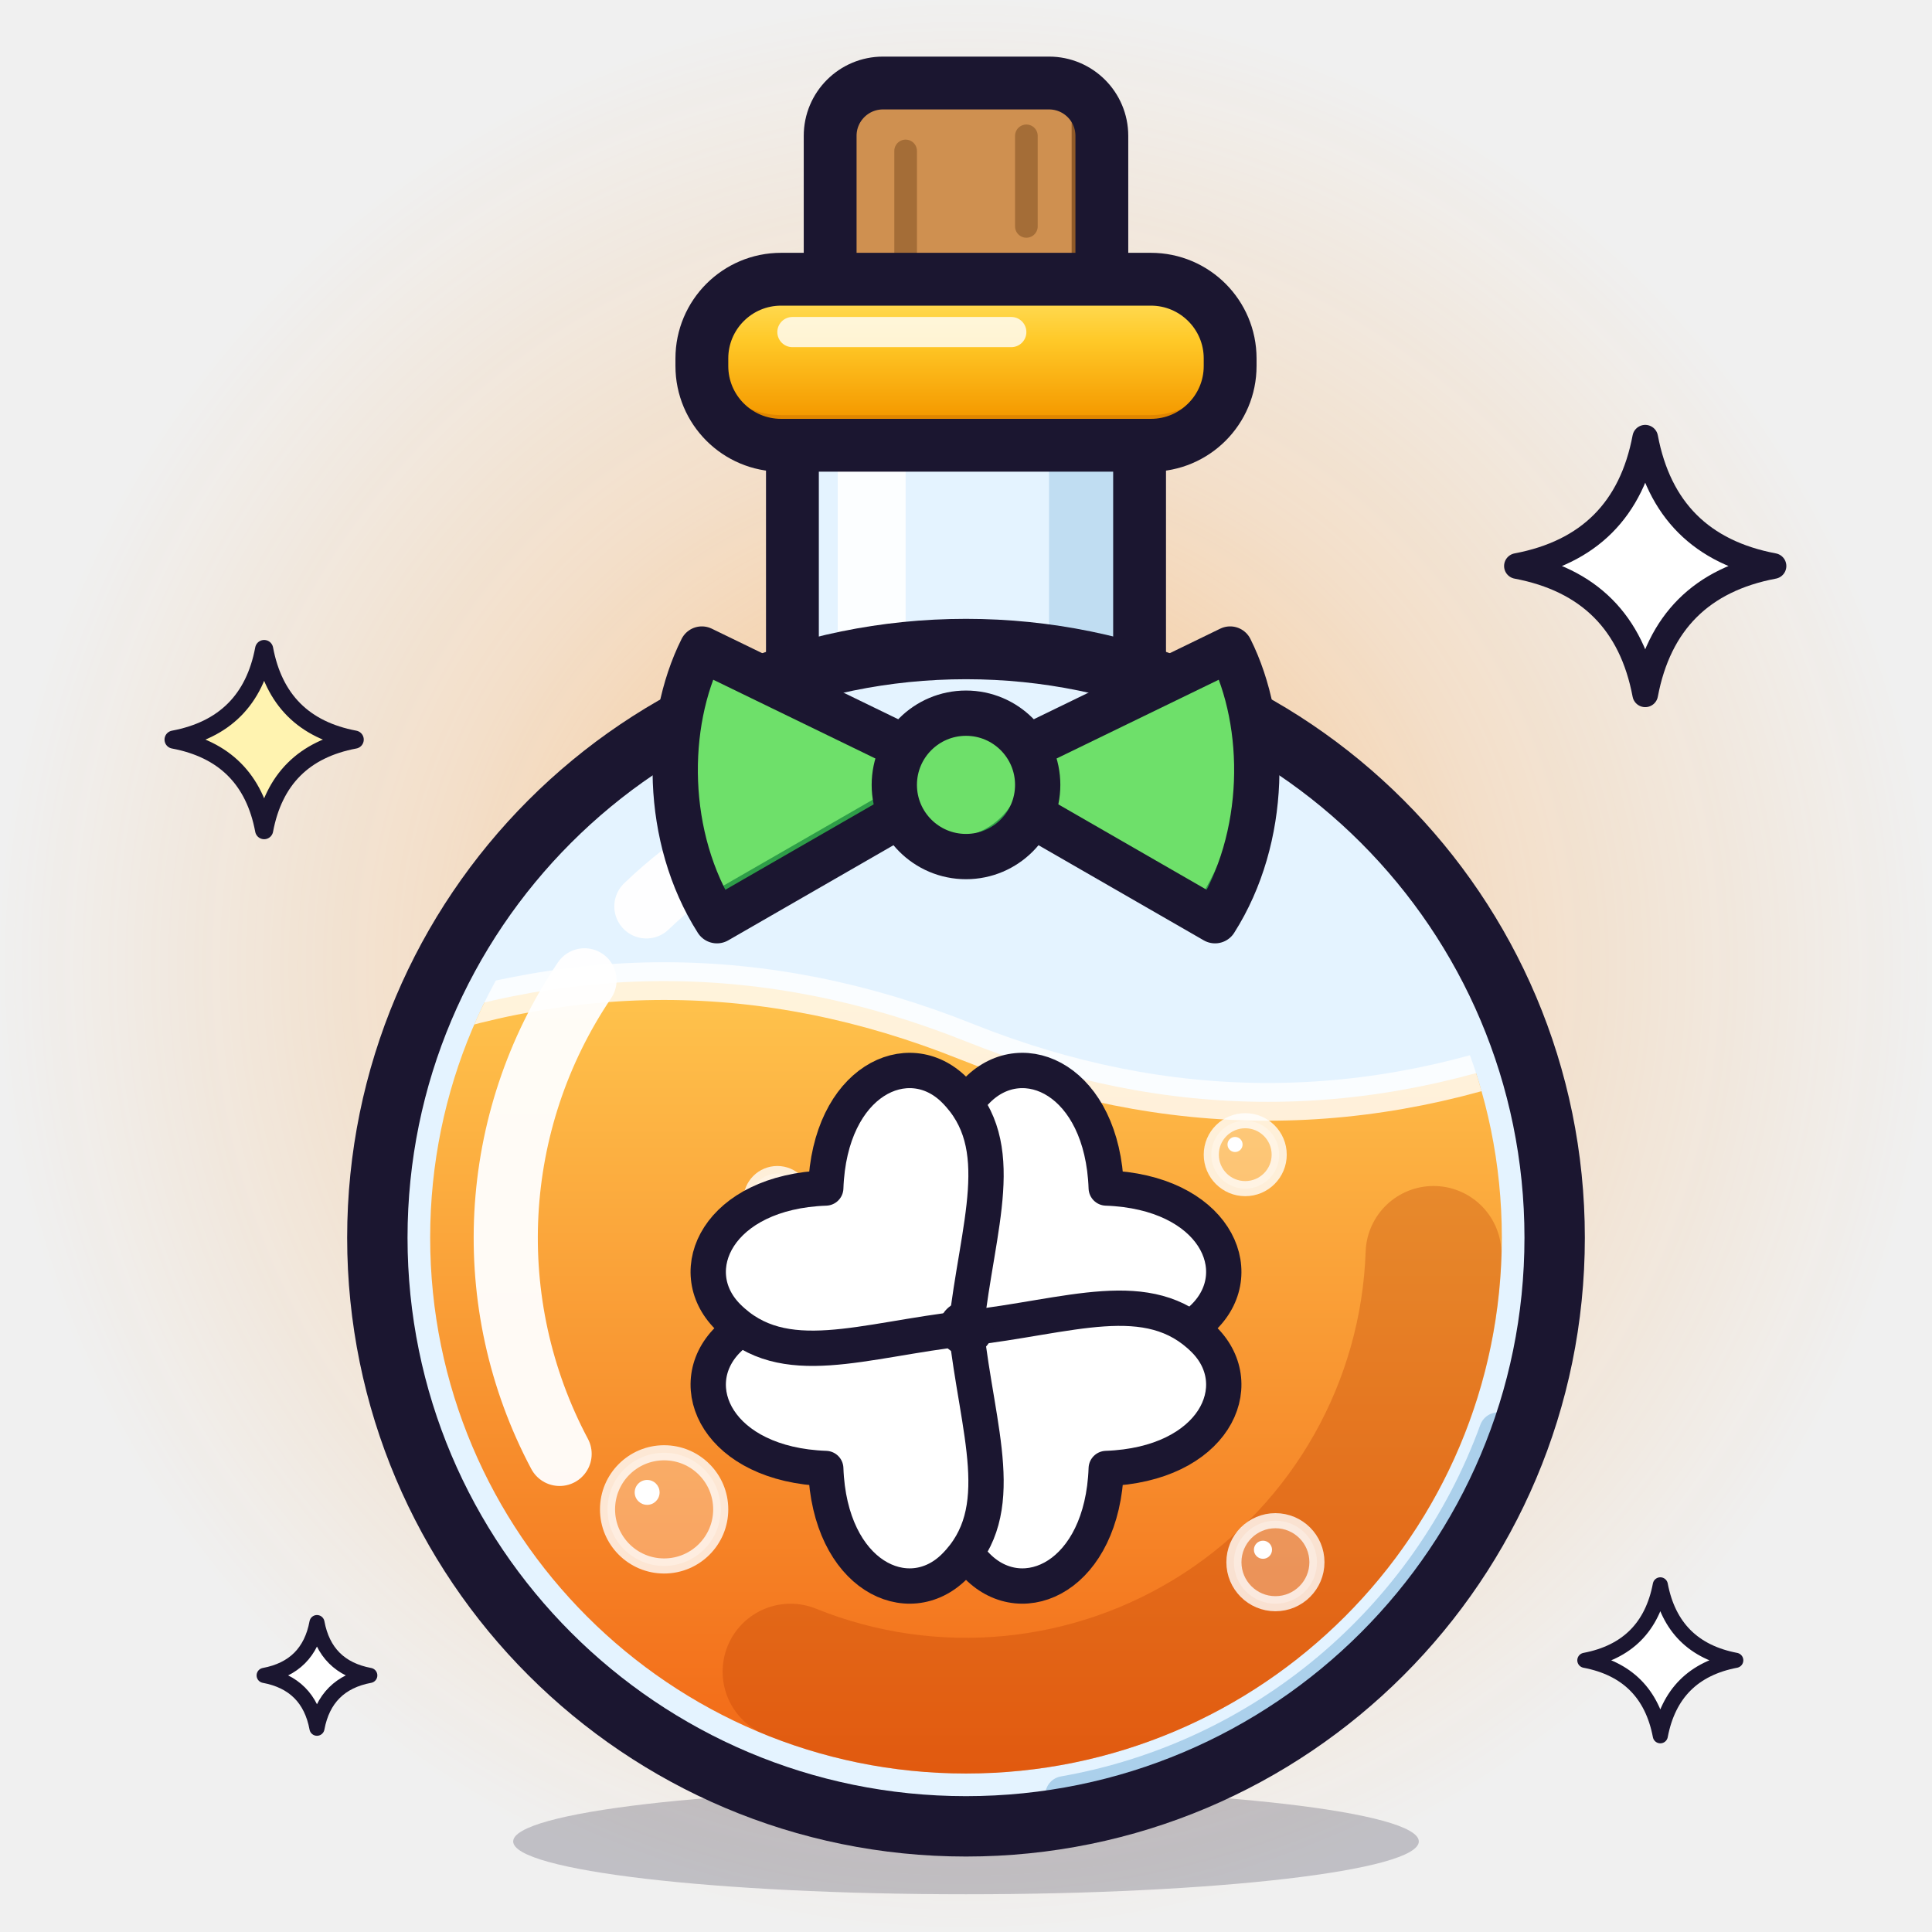
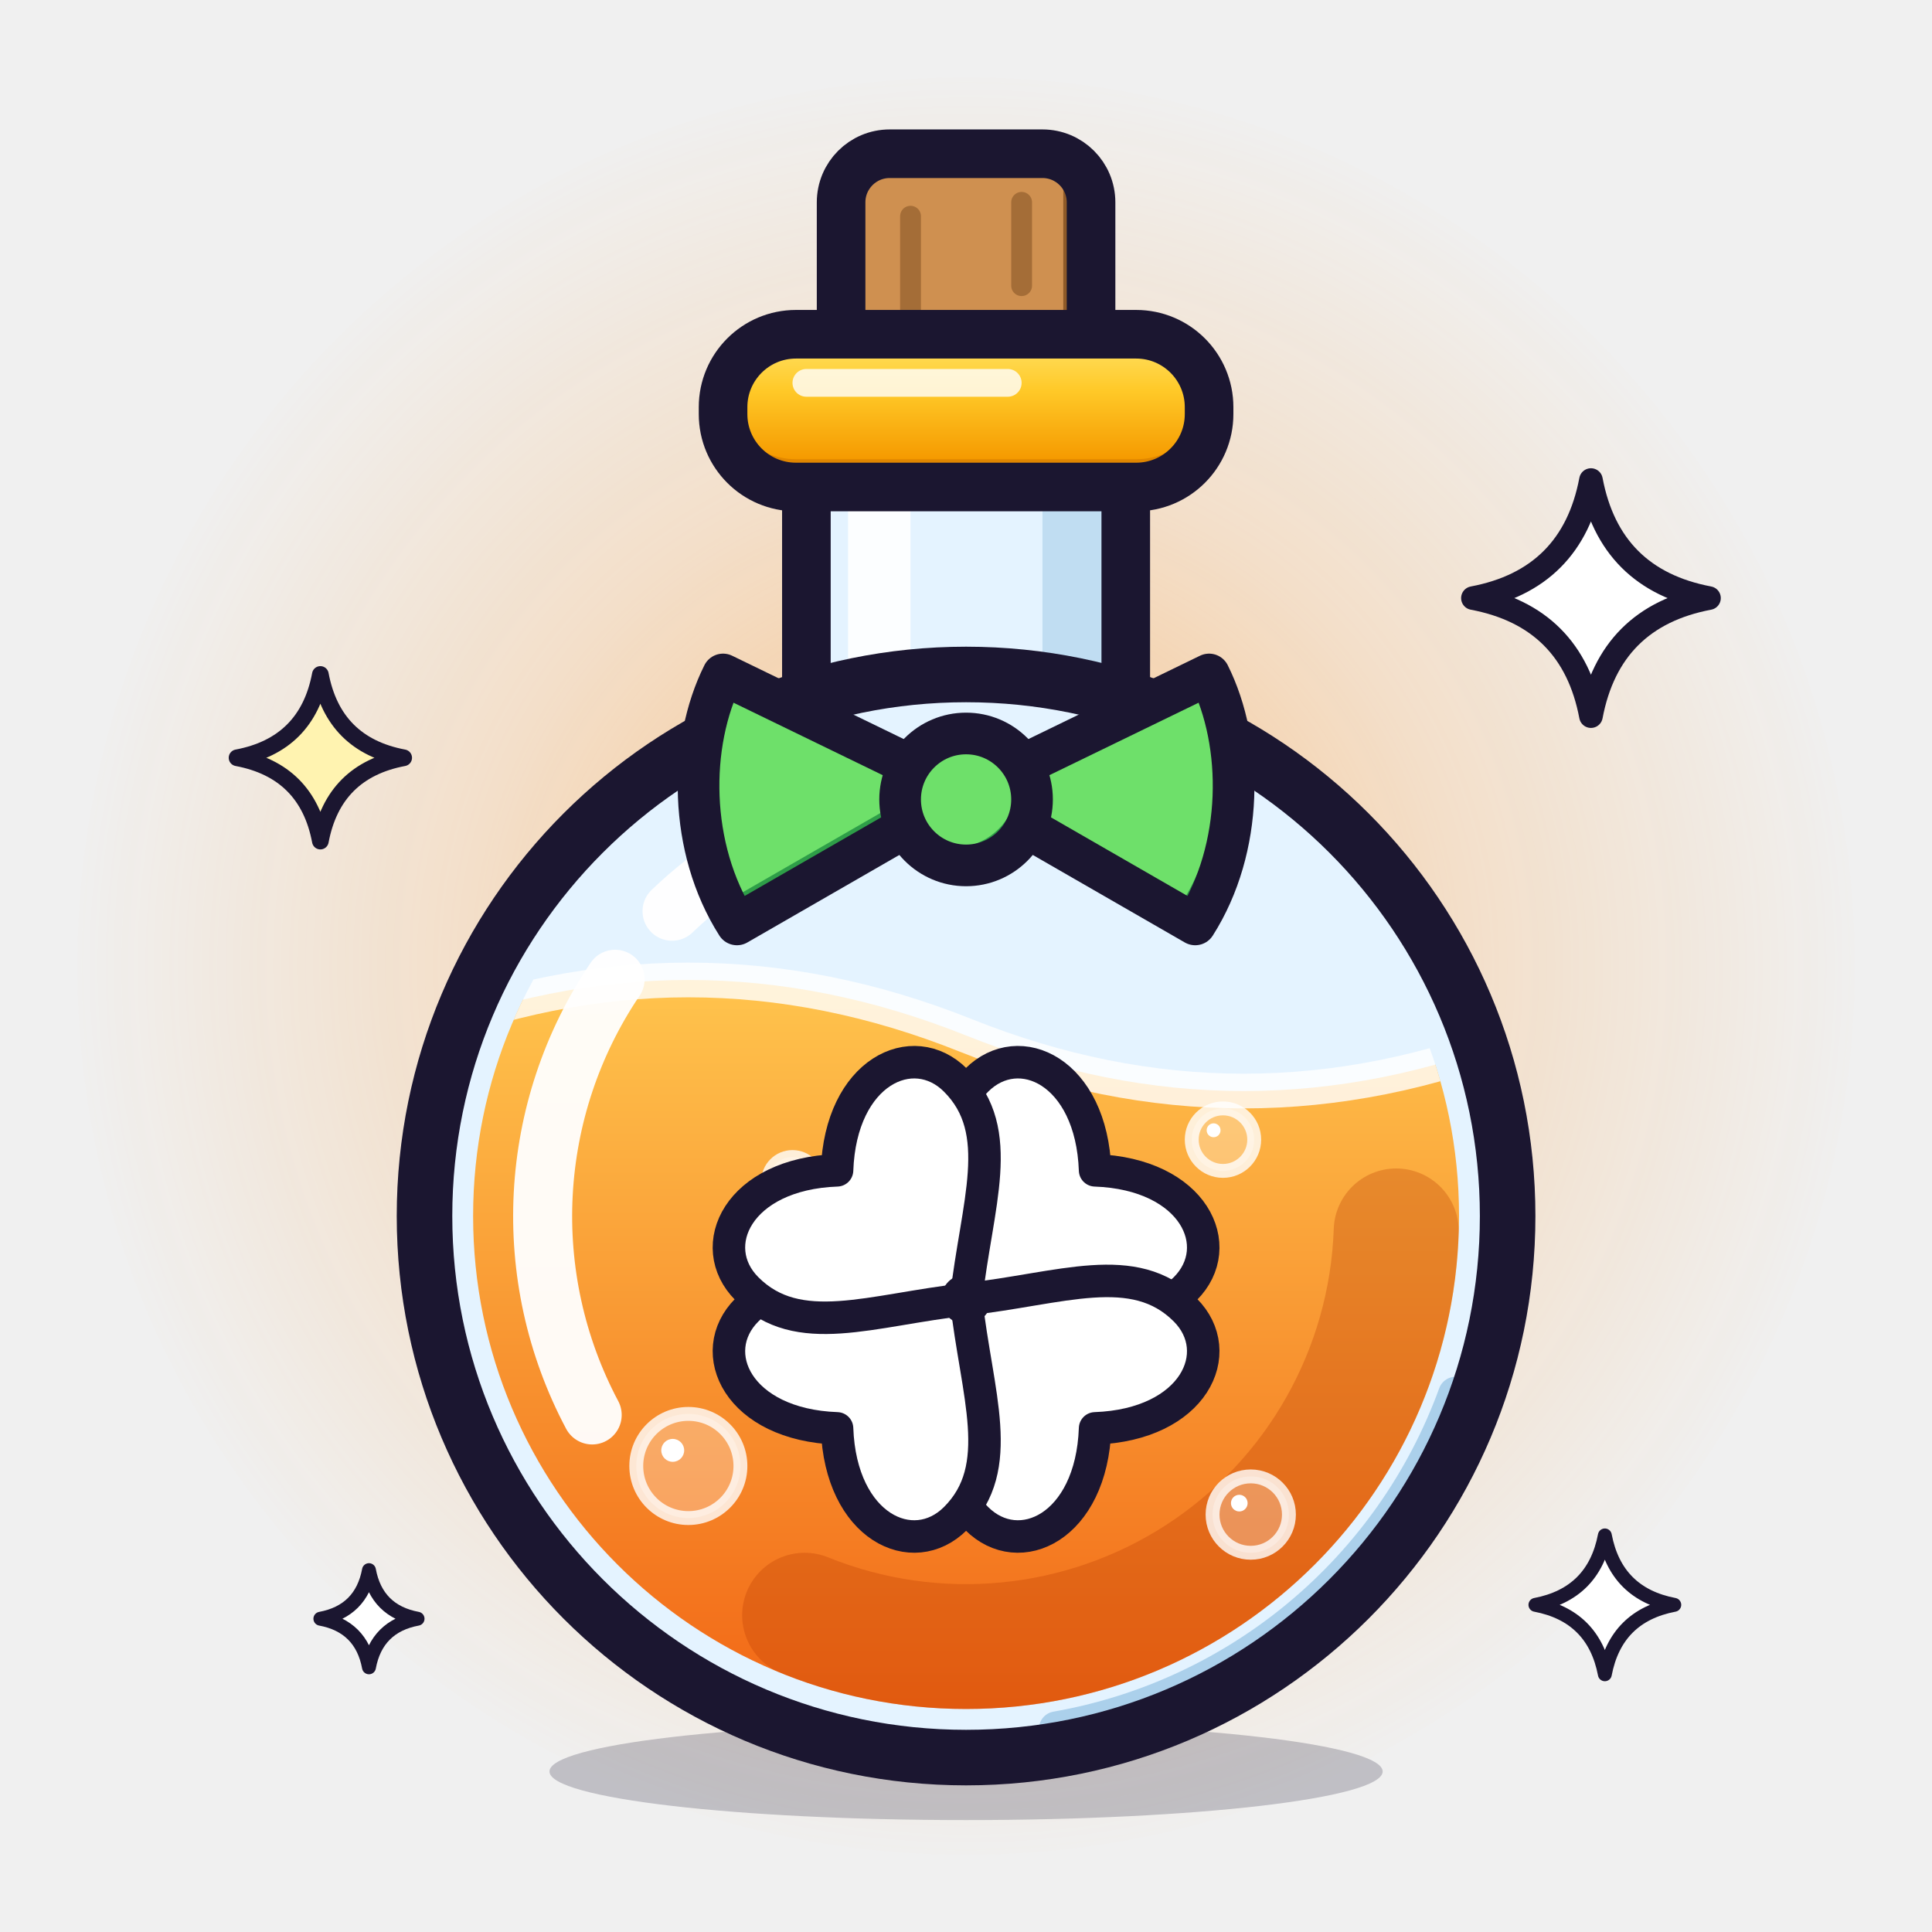
<svg xmlns="http://www.w3.org/2000/svg" width="512" height="512" viewBox="0 0 512 512" fill="none">
  <defs>
    <linearGradient id="gold" x1="0" y1="0" x2="0" y2="1">
      <stop offset="0" stop-color="#FFF08A" />
      <stop offset="0.55" stop-color="#FFC928" />
      <stop offset="1" stop-color="#F59A00" />
    </linearGradient>
    <linearGradient id="goldIn" x1="0" y1="0" x2="0" y2="1">
      <stop offset="0" stop-color="#FFDC55" />
      <stop offset="1" stop-color="#FFB01F" />
    </linearGradient>
    <linearGradient id="sack" x1="0" y1="0" x2="0" y2="1">
      <stop offset="0" stop-color="#F2CC8C" />
      <stop offset="1" stop-color="#C98C42" />
    </linearGradient>
    <linearGradient id="wood" x1="0" y1="0" x2="0" y2="1">
      <stop offset="0" stop-color="#D9924A" />
      <stop offset="1" stop-color="#A45C22" />
    </linearGradient>
    <linearGradient id="liqLuck" x1="0" y1="0" x2="0" y2="1">
      <stop offset="0" stop-color="#FFC44D" />
      <stop offset="1" stop-color="#F05A0E" />
    </linearGradient>
    <linearGradient id="liqSpeed" x1="0" y1="0" x2="0" y2="1">
      <stop offset="0" stop-color="#74D8FF" />
      <stop offset="1" stop-color="#1B5FE0" />
    </linearGradient>
    <linearGradient id="flame" x1="0" y1="0" x2="0" y2="1">
      <stop offset="0" stop-color="#FFB02E" />
      <stop offset="1" stop-color="#EE3A16" />
    </linearGradient>
    <linearGradient id="petal" x1="0" y1="0" x2="0" y2="1">
      <stop offset="0" stop-color="#FFE3EF" />
      <stop offset="1" stop-color="#FF8FC0" />
    </linearGradient>
    <linearGradient id="badge" x1="0" y1="0" x2="0" y2="1">
      <stop offset="0" stop-color="#FF78B8" />
      <stop offset="1" stop-color="#E0206F" />
    </linearGradient>
    <radialGradient id="glow1">
      <stop offset="0" stop-color="#FF9A2E" stop-opacity="0.55" />
      <stop offset="0.55" stop-color="#FF9A2E" stop-opacity="0.2" />
      <stop offset="1" stop-color="#FF9A2E" stop-opacity="0" />
    </radialGradient>
    <clipPath id="clip2">
      <rect x="220" y="22" width="72" height="66" rx="14" />
    </clipPath>
    <clipPath id="clip3">
      <rect x="210" y="92" width="92" height="124" rx="0" />
    </clipPath>
    <clipPath id="clip4">
      <rect x="186" y="74" width="140" height="44" rx="21" />
    </clipPath>
    <clipPath id="clip5">
      <circle cx="256" cy="328" r="142" />
    </clipPath>
    <clipPath id="clip6">
      <path d="M256 206 L186 172 C176 192 176 222 190 244Z" />
    </clipPath>
    <clipPath id="clip7">
      <path d="M256 206 L326 172 C336 192 336 222 322 244Z" />
    </clipPath>
    <clipPath id="clip8">
      <circle cx="256" cy="208" r="19" />
    </clipPath>
  </defs>
-   <circle cx="256" cy="256" r="256" fill="url(#glow1)" />
-   <ellipse cx="256" cy="488" rx="120" ry="14" fill="#1B1630" fill-opacity="0.22" />
-   <rect x="220" y="22" width="72" height="66" rx="14" fill="#8F5A28" />
-   <g clip-path="url(#clip2)">
-     <rect x="220" y="22" width="72" height="66" rx="14" fill="#CF9050" transform="translate(-8 -4)" />
-     <path d="M240 40 V70 M272 36 V60" stroke="#7A4A1E" stroke-opacity="0.5" stroke-width="6" stroke-linecap="round" stroke-linejoin="round" />
+   <g transform="translate(20.5 20.5) scale(0.92)">
+     <circle cx="256" cy="256" r="256" fill="url(#glow1)" />
+     <ellipse cx="256" cy="488" rx="120" ry="14" fill="#1B1630" fill-opacity="0.22" />
+     <rect x="220" y="22" width="72" height="66" rx="14" fill="#8F5A28" />
+     <g clip-path="url(#clip2)">
+       <rect x="220" y="22" width="72" height="66" rx="14" fill="#CF9050" transform="translate(-8 -4)" />
+       <path d="M240 40 V70 M272 36 V60" stroke="#7A4A1E" stroke-opacity="0.5" stroke-width="6" stroke-linecap="round" stroke-linejoin="round" />
+     </g>
+     <rect x="220" y="22" width="72" height="66" rx="14" fill="none" stroke="#1B1630" stroke-width="14" stroke-linejoin="round" stroke-linecap="round" />
+     <rect x="210" y="92" width="92" height="124" rx="0" fill="#E4F3FF" />
+     <g clip-path="url(#clip3)">
+       <rect x="222" y="92" width="18" height="124" fill="#FFFFFF" fill-opacity="0.9" />
+       <rect x="278" y="92" width="24" height="124" fill="#A9CFEA" fill-opacity="0.6" />
+     </g>
+     <rect x="210" y="92" width="92" height="124" rx="0" fill="none" stroke="#1B1630" stroke-width="14" stroke-linejoin="round" stroke-linecap="round" />
+     <rect x="186" y="74" width="140" height="44" rx="21" fill="#E08600" />
+     <g clip-path="url(#clip4)">
+       <rect x="186" y="74" width="140" height="44" rx="21" fill="url(#gold)" transform="translate(0 -8)" />
+       <path d="M210 88 H268" stroke="#FFFFFF" stroke-opacity="0.8" stroke-width="8" stroke-linecap="round" stroke-linejoin="round" />
+     </g>
+     <rect x="186" y="74" width="140" height="44" rx="21" fill="none" stroke="#1B1630" stroke-width="14" stroke-linejoin="round" stroke-linecap="round" />
+     <circle cx="256" cy="328" r="156" fill="#E4F3FF" />
+     <g clip-path="url(#clip5)">
+       <path d="M96 276 Q176 244 256 276 T416 276 L416 500 L96 500Z" fill="url(#liqLuck)" />
+       <path d="M379.9 332.3 A124 124 0 0 1 209.5 443" stroke="#B83A00" stroke-opacity="0.3" stroke-width="36" stroke-linecap="round" stroke-linejoin="round" />
+       <path d="M96 276 Q176 244 256 276 T416 276" stroke="#FFFFFF" stroke-opacity="0.8" stroke-width="10" stroke-linecap="round" stroke-linejoin="round" />
+       <circle cx="176" cy="400" r="15" fill="#FFFFFF" fill-opacity="0.28" stroke="#FFFFFF" stroke-opacity="0.8" stroke-width="4" />
+       <circle cx="171.5" cy="395.5" r="3.3" fill="#FFFFFF" />
+       <circle cx="338" cy="414" r="11" fill="#FFFFFF" fill-opacity="0.28" stroke="#FFFFFF" stroke-opacity="0.8" stroke-width="4" />
+       <circle cx="334.7" cy="410.7" r="2.4" fill="#FFFFFF" />
+       <circle cx="330" cy="306" r="9" fill="#FFFFFF" fill-opacity="0.28" stroke="#FFFFFF" stroke-opacity="0.8" stroke-width="4" />
+       <circle cx="327.3" cy="303.3" r="2" fill="#FFFFFF" />
+       <circle cx="206" cy="318" r="7" fill="#FFFFFF" fill-opacity="0.28" stroke="#FFFFFF" stroke-opacity="0.8" stroke-width="4" />
+       <circle cx="203.9" cy="315.9" r="1.5" fill="#FFFFFF" />
+       <g transform="translate(256 352) scale(0.36) translate(-256 -262)">
+         <g transform="rotate(45 256 262)">
+           <path transform="rotate(0 256 262)" d="M256 262 C196 214 138 190 138 132 C138 84 198 62 256 116 C314 62 374 84 374 132 C374 190 316 214 256 262Z" fill="#FFFFFF" stroke="#1B1630" stroke-width="26" stroke-linejoin="round" />
+           <path transform="rotate(90 256 262)" d="M256 262 C196 214 138 190 138 132 C138 84 198 62 256 116 C314 62 374 84 374 132 C374 190 316 214 256 262Z" fill="#FFFFFF" stroke="#1B1630" stroke-width="26" stroke-linejoin="round" />
+           <path transform="rotate(180 256 262)" d="M256 262 C196 214 138 190 138 132 C138 84 198 62 256 116 C314 62 374 84 374 132 C374 190 316 214 256 262Z" fill="#FFFFFF" stroke="#1B1630" stroke-width="26" stroke-linejoin="round" />
+           <path transform="rotate(270 256 262)" d="M256 262 C196 214 138 190 138 132 C138 84 198 62 256 116 C314 62 374 84 374 132 C374 190 316 214 256 262Z" fill="#FFFFFF" stroke="#1B1630" stroke-width="26" stroke-linejoin="round" />
+         </g>
+         <circle cx="256" cy="262" r="20" fill="#1B1630" />
+       </g>
+     </g>
+     <path d="M397 379.3 A150 150 0 0 1 282 475.7" stroke="#9CC6E6" stroke-opacity="0.8" stroke-width="10" stroke-linecap="round" stroke-linejoin="round" />
+     <path d="M148.3 385.3 A122 122 0 0 1 154.9 259.8" stroke="#FFFFFF" stroke-opacity="0.95" stroke-width="17" stroke-linecap="round" stroke-linejoin="round" />
+     <path d="M171.3 240.2 A122 122 0 0 1 180.9 231.9" stroke="#FFFFFF" stroke-opacity="0.95" stroke-width="17" stroke-linecap="round" stroke-linejoin="round" />
+     <circle cx="256" cy="328" r="156" fill="none" stroke="#1B1630" stroke-width="16" stroke-linejoin="round" stroke-linecap="round" />
+     <path d="M256 206 L186 172 C176 192 176 222 190 244Z" fill="#2E9E48" />
+     <g clip-path="url(#clip6)">
+       <path d="M256 206 L186 172 C176 192 176 222 190 244Z" fill="#6EE06A" transform="translate(-4 -6)" />
+     </g>
+     <path d="M256 206 L186 172 C176 192 176 222 190 244Z" fill="none" stroke="#1B1630" stroke-width="12" stroke-linejoin="round" stroke-linecap="round" />
+     <path d="M256 206 L326 172 C336 192 336 222 322 244Z" fill="#2E9E48" />
+     <g clip-path="url(#clip7)">
+       <path d="M256 206 L326 172 C336 192 336 222 322 244Z" fill="#6EE06A" transform="translate(-4 -6)" />
+     </g>
+     <path d="M256 206 L326 172 C336 192 336 222 322 244Z" fill="none" stroke="#1B1630" stroke-width="12" stroke-linejoin="round" stroke-linecap="round" />
+     <circle cx="256" cy="208" r="19" fill="#2E9E48" />
+     <g clip-path="url(#clip8)">
+       <circle cx="256" cy="208" r="19" fill="#6EE06A" transform="translate(-4 -5)" />
+     </g>
+     <circle cx="256" cy="208" r="19" fill="none" stroke="#1B1630" stroke-width="12" stroke-linejoin="round" stroke-linecap="round" />
+     <path d="M436 116 Q441.4 144.6 470 150 Q441.4 155.4 436 184 Q430.6 155.4 402 150 Q430.6 144.6 436 116Z" fill="#FFFFFF" stroke="#1B1630" stroke-width="6.8" stroke-linejoin="round" />
+     <path d="M70 172 Q73.8 192.2 94 196 Q73.8 199.8 70 220 Q66.2 199.8 46 196 Q66.2 192.2 70 172Z" fill="#FFF3B0" stroke="#1B1630" stroke-width="4.8" stroke-linejoin="round" />
+     <path d="M440 420 Q443.2 436.8 460 440 Q443.2 443.2 440 460 Q436.8 443.2 420 440 Q436.8 436.8 440 420Z" fill="#FFFFFF" stroke="#1B1630" stroke-width="4" stroke-linejoin="round" />
+     <path d="M84 430 Q86.2 441.8 98 444 Q86.2 446.2 84 458 Q81.8 446.2 70 444 Q81.8 441.8 84 430Z" fill="#FFFFFF" stroke="#1B1630" stroke-width="4" stroke-linejoin="round" />
  </g>
-   <rect x="220" y="22" width="72" height="66" rx="14" fill="none" stroke="#1B1630" stroke-width="14" stroke-linejoin="round" stroke-linecap="round" />
-   <rect x="210" y="92" width="92" height="124" rx="0" fill="#E4F3FF" />
-   <g clip-path="url(#clip3)">
-     <rect x="222" y="92" width="18" height="124" fill="#FFFFFF" fill-opacity="0.9" />
-     <rect x="278" y="92" width="24" height="124" fill="#A9CFEA" fill-opacity="0.6" />
-   </g>
-   <rect x="210" y="92" width="92" height="124" rx="0" fill="none" stroke="#1B1630" stroke-width="14" stroke-linejoin="round" stroke-linecap="round" />
-   <rect x="186" y="74" width="140" height="44" rx="21" fill="#E08600" />
-   <g clip-path="url(#clip4)">
-     <rect x="186" y="74" width="140" height="44" rx="21" fill="url(#gold)" transform="translate(0 -8)" />
-     <path d="M210 88 H268" stroke="#FFFFFF" stroke-opacity="0.8" stroke-width="8" stroke-linecap="round" stroke-linejoin="round" />
-   </g>
-   <rect x="186" y="74" width="140" height="44" rx="21" fill="none" stroke="#1B1630" stroke-width="14" stroke-linejoin="round" stroke-linecap="round" />
-   <circle cx="256" cy="328" r="156" fill="#E4F3FF" />
-   <g clip-path="url(#clip5)">
-     <path d="M96 276 Q176 244 256 276 T416 276 L416 500 L96 500Z" fill="url(#liqLuck)" />
-     <path d="M379.9 332.3 A124 124 0 0 1 209.5 443" stroke="#B83A00" stroke-opacity="0.3" stroke-width="36" stroke-linecap="round" stroke-linejoin="round" />
-     <path d="M96 276 Q176 244 256 276 T416 276" stroke="#FFFFFF" stroke-opacity="0.8" stroke-width="10" stroke-linecap="round" stroke-linejoin="round" />
-     <circle cx="176" cy="400" r="15" fill="#FFFFFF" fill-opacity="0.28" stroke="#FFFFFF" stroke-opacity="0.8" stroke-width="4" />
-     <circle cx="171.5" cy="395.5" r="3.3" fill="#FFFFFF" />
-     <circle cx="338" cy="414" r="11" fill="#FFFFFF" fill-opacity="0.28" stroke="#FFFFFF" stroke-opacity="0.8" stroke-width="4" />
-     <circle cx="334.7" cy="410.7" r="2.4" fill="#FFFFFF" />
-     <circle cx="330" cy="306" r="9" fill="#FFFFFF" fill-opacity="0.28" stroke="#FFFFFF" stroke-opacity="0.8" stroke-width="4" />
-     <circle cx="327.3" cy="303.3" r="2" fill="#FFFFFF" />
-     <circle cx="206" cy="318" r="7" fill="#FFFFFF" fill-opacity="0.28" stroke="#FFFFFF" stroke-opacity="0.8" stroke-width="4" />
-     <circle cx="203.9" cy="315.9" r="1.5" fill="#FFFFFF" />
-     <g transform="translate(256 352) scale(0.36) translate(-256 -262)">
-       <g transform="rotate(45 256 262)">
-         <path transform="rotate(0 256 262)" d="M256 262 C196 214 138 190 138 132 C138 84 198 62 256 116 C314 62 374 84 374 132 C374 190 316 214 256 262Z" fill="#FFFFFF" stroke="#1B1630" stroke-width="26" stroke-linejoin="round" />
-         <path transform="rotate(90 256 262)" d="M256 262 C196 214 138 190 138 132 C138 84 198 62 256 116 C314 62 374 84 374 132 C374 190 316 214 256 262Z" fill="#FFFFFF" stroke="#1B1630" stroke-width="26" stroke-linejoin="round" />
-         <path transform="rotate(180 256 262)" d="M256 262 C196 214 138 190 138 132 C138 84 198 62 256 116 C314 62 374 84 374 132 C374 190 316 214 256 262Z" fill="#FFFFFF" stroke="#1B1630" stroke-width="26" stroke-linejoin="round" />
-         <path transform="rotate(270 256 262)" d="M256 262 C196 214 138 190 138 132 C138 84 198 62 256 116 C314 62 374 84 374 132 C374 190 316 214 256 262Z" fill="#FFFFFF" stroke="#1B1630" stroke-width="26" stroke-linejoin="round" />
-       </g>
-       <circle cx="256" cy="262" r="20" fill="#1B1630" />
-     </g>
-   </g>
-   <path d="M397 379.3 A150 150 0 0 1 282 475.7" stroke="#9CC6E6" stroke-opacity="0.8" stroke-width="10" stroke-linecap="round" stroke-linejoin="round" />
-   <path d="M148.3 385.3 A122 122 0 0 1 154.9 259.8" stroke="#FFFFFF" stroke-opacity="0.95" stroke-width="17" stroke-linecap="round" stroke-linejoin="round" />
-   <path d="M171.3 240.2 A122 122 0 0 1 180.9 231.9" stroke="#FFFFFF" stroke-opacity="0.95" stroke-width="17" stroke-linecap="round" stroke-linejoin="round" />
-   <circle cx="256" cy="328" r="156" fill="none" stroke="#1B1630" stroke-width="16" stroke-linejoin="round" stroke-linecap="round" />
-   <path d="M256 206 L186 172 C176 192 176 222 190 244Z" fill="#2E9E48" />
-   <g clip-path="url(#clip6)">
-     <path d="M256 206 L186 172 C176 192 176 222 190 244Z" fill="#6EE06A" transform="translate(-4 -6)" />
-   </g>
-   <path d="M256 206 L186 172 C176 192 176 222 190 244Z" fill="none" stroke="#1B1630" stroke-width="12" stroke-linejoin="round" stroke-linecap="round" />
-   <path d="M256 206 L326 172 C336 192 336 222 322 244Z" fill="#2E9E48" />
-   <g clip-path="url(#clip7)">
-     <path d="M256 206 L326 172 C336 192 336 222 322 244Z" fill="#6EE06A" transform="translate(-4 -6)" />
-   </g>
-   <path d="M256 206 L326 172 C336 192 336 222 322 244Z" fill="none" stroke="#1B1630" stroke-width="12" stroke-linejoin="round" stroke-linecap="round" />
-   <circle cx="256" cy="208" r="19" fill="#2E9E48" />
-   <g clip-path="url(#clip8)">
-     <circle cx="256" cy="208" r="19" fill="#6EE06A" transform="translate(-4 -5)" />
-   </g>
-   <circle cx="256" cy="208" r="19" fill="none" stroke="#1B1630" stroke-width="12" stroke-linejoin="round" stroke-linecap="round" />
-   <path d="M436 116 Q441.4 144.6 470 150 Q441.4 155.4 436 184 Q430.6 155.4 402 150 Q430.6 144.6 436 116Z" fill="#FFFFFF" stroke="#1B1630" stroke-width="6.8" stroke-linejoin="round" />
-   <path d="M70 172 Q73.8 192.2 94 196 Q73.8 199.8 70 220 Q66.2 199.8 46 196 Q66.2 192.2 70 172Z" fill="#FFF3B0" stroke="#1B1630" stroke-width="4.8" stroke-linejoin="round" />
-   <path d="M440 420 Q443.2 436.8 460 440 Q443.2 443.2 440 460 Q436.8 443.2 420 440 Q436.8 436.8 440 420Z" fill="#FFFFFF" stroke="#1B1630" stroke-width="4" stroke-linejoin="round" />
-   <path d="M84 430 Q86.2 441.8 98 444 Q86.2 446.2 84 458 Q81.8 446.2 70 444 Q81.8 441.8 84 430Z" fill="#FFFFFF" stroke="#1B1630" stroke-width="4" stroke-linejoin="round" />
</svg>
